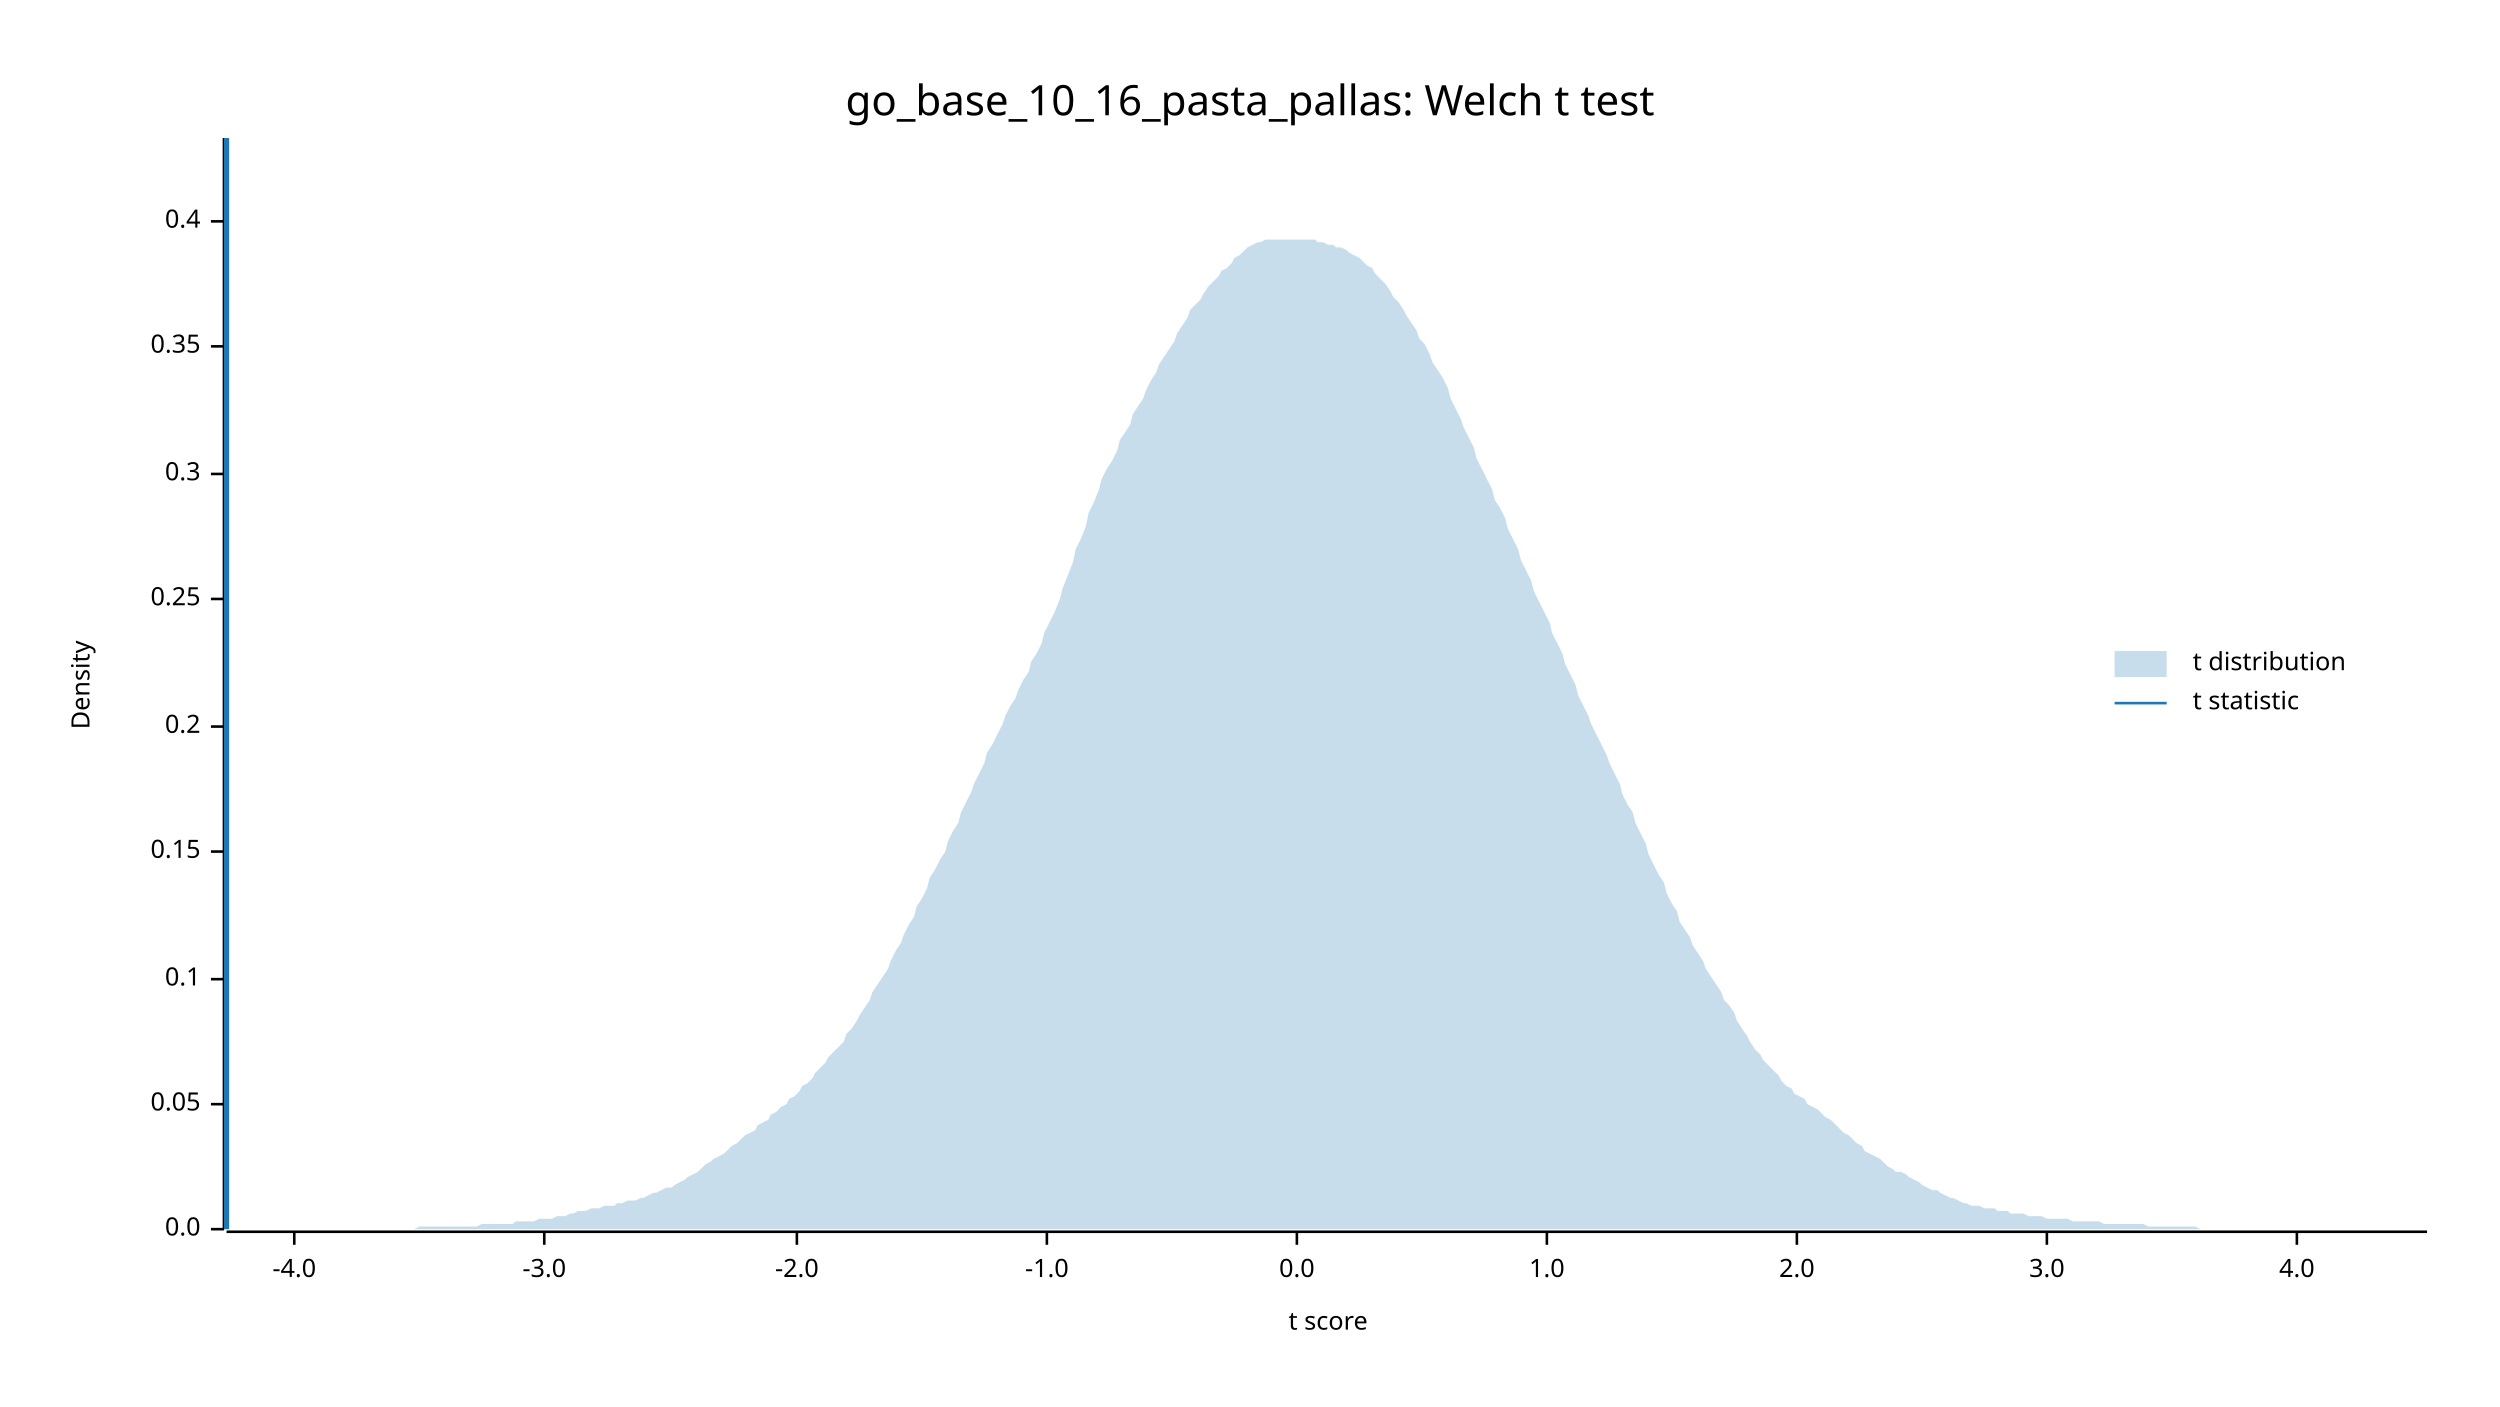
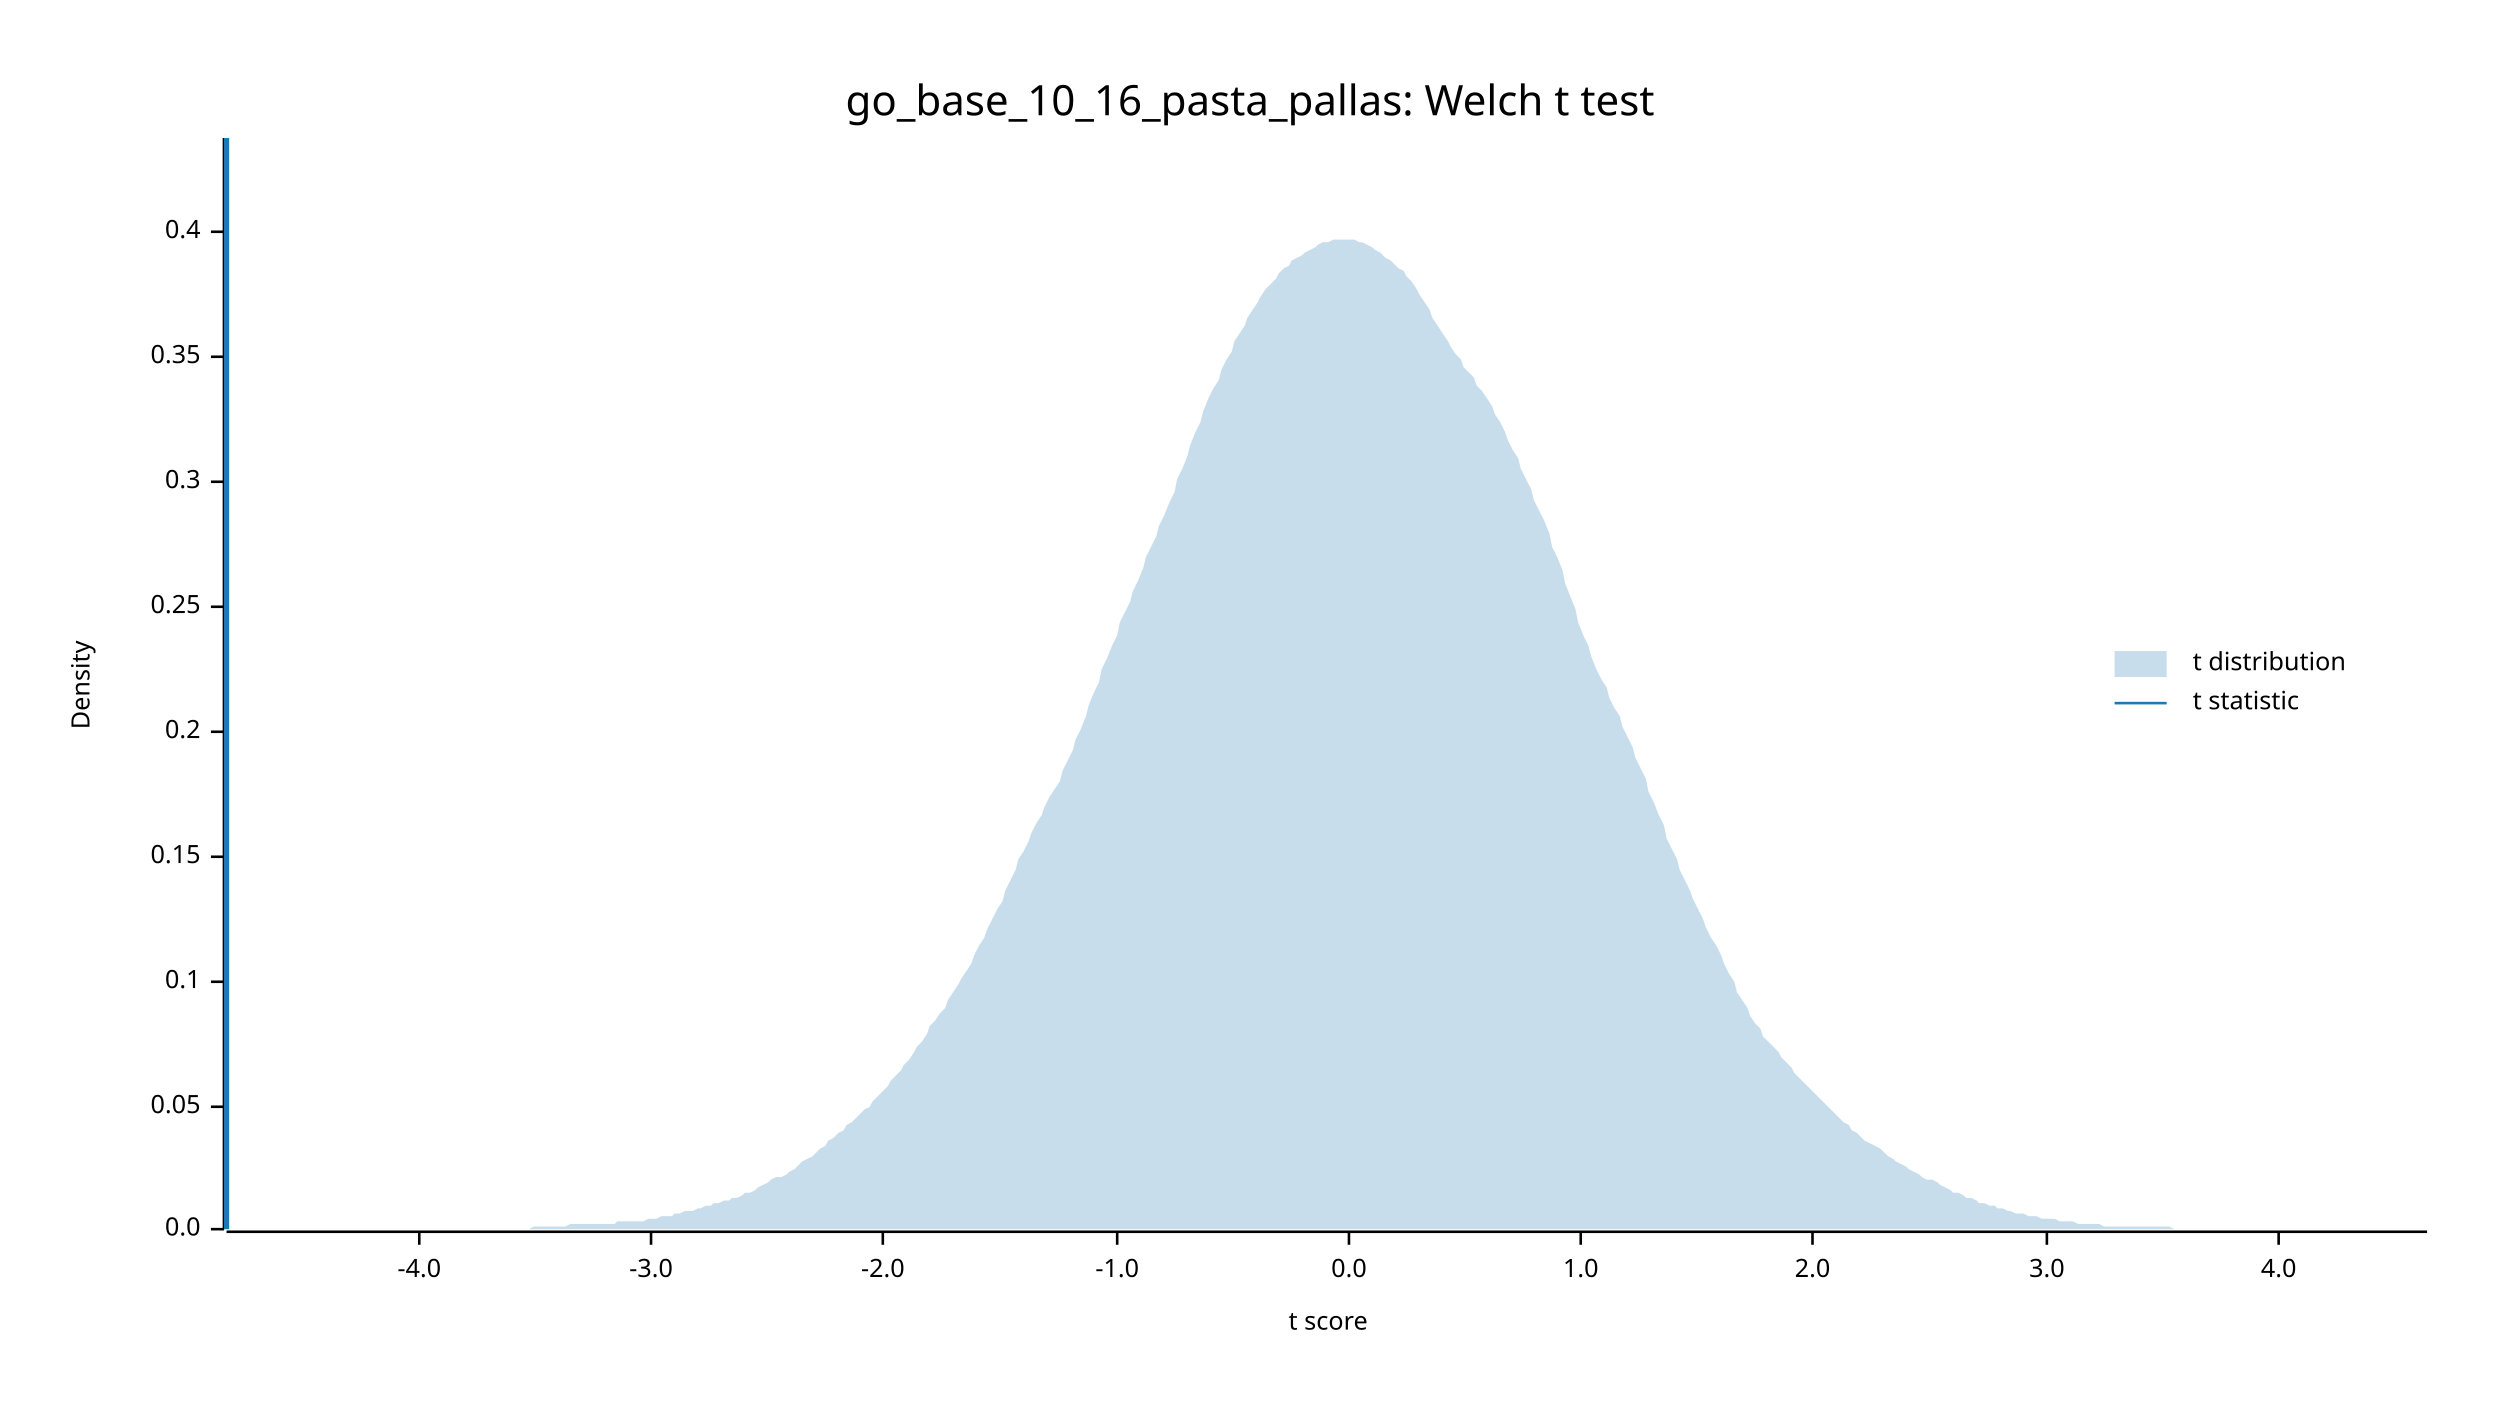
<svg xmlns="http://www.w3.org/2000/svg" width="960" height="540" viewBox="0 0 960 540">
  <text x="480" y="32" dy="0.76em" text-anchor="middle" font-family="sans-serif" font-size="16.129" opacity="1" fill="#000000">
go_base_10_16_pasta_pallas: Welch t test
</text>
  <text x="27" y="263" dy="0.76em" text-anchor="middle" font-family="sans-serif" font-size="9.677" opacity="1" fill="#000000" transform="rotate(270, 27, 263)">
Density
</text>
  <text x="510" y="513" dy="-0.5ex" text-anchor="middle" font-family="sans-serif" font-size="9.677" opacity="1" fill="#000000">
t score
</text>
  <polyline fill="none" opacity="1" stroke="#000000" stroke-width="1" points="86,53 86,472 " />
  <text x="77" y="472" dy="0.5ex" text-anchor="end" font-family="sans-serif" font-size="9.677" opacity="1" fill="#000000">
0.0
</text>
  <polyline fill="none" opacity="1" stroke="#000000" stroke-width="1" points="81,472 86,472 " />
-   <text x="77" y="424" dy="0.5ex" text-anchor="end" font-family="sans-serif" font-size="9.677" opacity="1" fill="#000000">
+   <text x="77" y="425" dy="0.5ex" text-anchor="end" font-family="sans-serif" font-size="9.677" opacity="1" fill="#000000">
0.05
</text>
-   <polyline fill="none" opacity="1" stroke="#000000" stroke-width="1" points="81,424 86,424 " />
-   <text x="77" y="376" dy="0.5ex" text-anchor="end" font-family="sans-serif" font-size="9.677" opacity="1" fill="#000000">
+   <polyline fill="none" opacity="1" stroke="#000000" stroke-width="1" points="81,425 86,425 " />
+   <text x="77" y="377" dy="0.5ex" text-anchor="end" font-family="sans-serif" font-size="9.677" opacity="1" fill="#000000">
0.1
</text>
-   <polyline fill="none" opacity="1" stroke="#000000" stroke-width="1" points="81,376 86,376 " />
-   <text x="77" y="327" dy="0.5ex" text-anchor="end" font-family="sans-serif" font-size="9.677" opacity="1" fill="#000000">
+   <polyline fill="none" opacity="1" stroke="#000000" stroke-width="1" points="81,377 86,377 " />
+   <text x="77" y="329" dy="0.5ex" text-anchor="end" font-family="sans-serif" font-size="9.677" opacity="1" fill="#000000">
0.15
</text>
-   <polyline fill="none" opacity="1" stroke="#000000" stroke-width="1" points="81,327 86,327 " />
-   <text x="77" y="279" dy="0.5ex" text-anchor="end" font-family="sans-serif" font-size="9.677" opacity="1" fill="#000000">
+   <polyline fill="none" opacity="1" stroke="#000000" stroke-width="1" points="81,329 86,329 " />
+   <text x="77" y="281" dy="0.5ex" text-anchor="end" font-family="sans-serif" font-size="9.677" opacity="1" fill="#000000">
0.2
</text>
-   <polyline fill="none" opacity="1" stroke="#000000" stroke-width="1" points="81,279 86,279 " />
-   <text x="77" y="230" dy="0.5ex" text-anchor="end" font-family="sans-serif" font-size="9.677" opacity="1" fill="#000000">
+   <polyline fill="none" opacity="1" stroke="#000000" stroke-width="1" points="81,281 86,281 " />
+   <text x="77" y="233" dy="0.5ex" text-anchor="end" font-family="sans-serif" font-size="9.677" opacity="1" fill="#000000">
0.25
</text>
-   <polyline fill="none" opacity="1" stroke="#000000" stroke-width="1" points="81,230 86,230 " />
-   <text x="77" y="182" dy="0.5ex" text-anchor="end" font-family="sans-serif" font-size="9.677" opacity="1" fill="#000000">
+   <polyline fill="none" opacity="1" stroke="#000000" stroke-width="1" points="81,233 86,233 " />
+   <text x="77" y="185" dy="0.5ex" text-anchor="end" font-family="sans-serif" font-size="9.677" opacity="1" fill="#000000">
0.3
</text>
-   <polyline fill="none" opacity="1" stroke="#000000" stroke-width="1" points="81,182 86,182 " />
-   <text x="77" y="133" dy="0.5ex" text-anchor="end" font-family="sans-serif" font-size="9.677" opacity="1" fill="#000000">
+   <polyline fill="none" opacity="1" stroke="#000000" stroke-width="1" points="81,185 86,185 " />
+   <text x="77" y="137" dy="0.5ex" text-anchor="end" font-family="sans-serif" font-size="9.677" opacity="1" fill="#000000">
0.35
</text>
-   <polyline fill="none" opacity="1" stroke="#000000" stroke-width="1" points="81,133 86,133 " />
-   <text x="77" y="85" dy="0.5ex" text-anchor="end" font-family="sans-serif" font-size="9.677" opacity="1" fill="#000000">
+   <polyline fill="none" opacity="1" stroke="#000000" stroke-width="1" points="81,137 86,137 " />
+   <text x="77" y="89" dy="0.5ex" text-anchor="end" font-family="sans-serif" font-size="9.677" opacity="1" fill="#000000">
0.4
</text>
-   <polyline fill="none" opacity="1" stroke="#000000" stroke-width="1" points="81,85 86,85 " />
+   <polyline fill="none" opacity="1" stroke="#000000" stroke-width="1" points="81,89 86,89 " />
  <polyline fill="none" opacity="1" stroke="#000000" stroke-width="1" points="87,473 932,473 " />
-   <text x="113" y="483" dy="0.76em" text-anchor="middle" font-family="sans-serif" font-size="9.677" opacity="1" fill="#000000">
+   <text x="161" y="483" dy="0.76em" text-anchor="middle" font-family="sans-serif" font-size="9.677" opacity="1" fill="#000000">
-4.0
</text>
-   <polyline fill="none" opacity="1" stroke="#000000" stroke-width="1" points="113,473 113,478 " />
-   <text x="209" y="483" dy="0.76em" text-anchor="middle" font-family="sans-serif" font-size="9.677" opacity="1" fill="#000000">
+   <polyline fill="none" opacity="1" stroke="#000000" stroke-width="1" points="161,473 161,478 " />
+   <text x="250" y="483" dy="0.76em" text-anchor="middle" font-family="sans-serif" font-size="9.677" opacity="1" fill="#000000">
-3.0
</text>
-   <polyline fill="none" opacity="1" stroke="#000000" stroke-width="1" points="209,473 209,478 " />
-   <text x="306" y="483" dy="0.76em" text-anchor="middle" font-family="sans-serif" font-size="9.677" opacity="1" fill="#000000">
+   <polyline fill="none" opacity="1" stroke="#000000" stroke-width="1" points="250,473 250,478 " />
+   <text x="339" y="483" dy="0.76em" text-anchor="middle" font-family="sans-serif" font-size="9.677" opacity="1" fill="#000000">
-2.0
</text>
-   <polyline fill="none" opacity="1" stroke="#000000" stroke-width="1" points="306,473 306,478 " />
-   <text x="402" y="483" dy="0.76em" text-anchor="middle" font-family="sans-serif" font-size="9.677" opacity="1" fill="#000000">
+   <polyline fill="none" opacity="1" stroke="#000000" stroke-width="1" points="339,473 339,478 " />
+   <text x="429" y="483" dy="0.76em" text-anchor="middle" font-family="sans-serif" font-size="9.677" opacity="1" fill="#000000">
-1.0
</text>
-   <polyline fill="none" opacity="1" stroke="#000000" stroke-width="1" points="402,473 402,478 " />
-   <text x="498" y="483" dy="0.76em" text-anchor="middle" font-family="sans-serif" font-size="9.677" opacity="1" fill="#000000">
+   <polyline fill="none" opacity="1" stroke="#000000" stroke-width="1" points="429,473 429,478 " />
+   <text x="518" y="483" dy="0.76em" text-anchor="middle" font-family="sans-serif" font-size="9.677" opacity="1" fill="#000000">
0.0
</text>
-   <polyline fill="none" opacity="1" stroke="#000000" stroke-width="1" points="498,473 498,478 " />
-   <text x="594" y="483" dy="0.76em" text-anchor="middle" font-family="sans-serif" font-size="9.677" opacity="1" fill="#000000">
+   <polyline fill="none" opacity="1" stroke="#000000" stroke-width="1" points="518,473 518,478 " />
+   <text x="607" y="483" dy="0.76em" text-anchor="middle" font-family="sans-serif" font-size="9.677" opacity="1" fill="#000000">
1.0
</text>
-   <polyline fill="none" opacity="1" stroke="#000000" stroke-width="1" points="594,473 594,478 " />
-   <text x="690" y="483" dy="0.76em" text-anchor="middle" font-family="sans-serif" font-size="9.677" opacity="1" fill="#000000">
+   <polyline fill="none" opacity="1" stroke="#000000" stroke-width="1" points="607,473 607,478 " />
+   <text x="696" y="483" dy="0.76em" text-anchor="middle" font-family="sans-serif" font-size="9.677" opacity="1" fill="#000000">
2.0
</text>
-   <polyline fill="none" opacity="1" stroke="#000000" stroke-width="1" points="690,473 690,478 " />
+   <polyline fill="none" opacity="1" stroke="#000000" stroke-width="1" points="696,473 696,478 " />
  <text x="786" y="483" dy="0.76em" text-anchor="middle" font-family="sans-serif" font-size="9.677" opacity="1" fill="#000000">
3.0
</text>
  <polyline fill="none" opacity="1" stroke="#000000" stroke-width="1" points="786,473 786,478 " />
-   <text x="882" y="483" dy="0.76em" text-anchor="middle" font-family="sans-serif" font-size="9.677" opacity="1" fill="#000000">
+   <text x="875" y="483" dy="0.76em" text-anchor="middle" font-family="sans-serif" font-size="9.677" opacity="1" fill="#000000">
4.0
</text>
-   <polyline fill="none" opacity="1" stroke="#000000" stroke-width="1" points="882,473 882,478 " />
-   <polygon opacity="0.25" fill="#1F78B4" points="87,472 88,472 90,472 92,472 93,472 95,472 97,472 98,472 100,472 102,472 103,472 105,472 107,472 109,472 110,472 112,472 114,472 115,472 117,472 119,472 120,472 122,472 124,472 125,472 127,472 129,472 131,472 132,472 134,472 136,472 137,472 139,472 141,472 142,472 144,472 146,472 147,472 149,472 151,472 153,472 154,472 156,472 158,472 159,472 161,471 163,471 164,471 166,471 168,471 169,471 171,471 173,471 175,471 176,471 178,471 180,471 181,471 183,471 185,470 186,470 188,470 190,470 191,470 193,470 195,470 197,470 198,469 200,469 202,469 203,469 205,469 207,468 208,468 210,468 212,468 214,467 215,467 217,467 219,466 220,466 222,465 224,465 225,465 227,464 229,464 230,464 232,463 234,463 236,463 237,462 239,462 241,461 242,461 244,461 246,460 247,460 249,459 251,458 252,458 254,457 256,456 258,456 259,455 261,454 263,453 264,452 266,451 268,450 269,449 271,447 273,446 274,445 276,444 278,443 280,441 281,440 283,439 285,437 286,436 288,435 290,434 291,432 293,431 295,430 296,428 298,427 300,425 302,424 303,422 305,421 307,419 308,417 310,416 312,414 313,412 315,410 317,408 318,406 320,404 322,402 324,400 325,397 327,395 329,392 330,390 332,387 334,384 335,381 337,378 339,375 341,372 342,369 344,365 346,362 347,359 349,355 351,352 352,348 354,345 356,341 357,337 359,334 361,330 363,327 364,323 366,319 368,316 369,312 371,308 373,304 374,301 376,297 378,293 379,289 381,286 383,282 385,278 386,275 388,271 390,268 391,265 393,261 395,258 396,254 398,251 400,247 401,243 403,239 405,235 407,230 408,226 410,221 412,216 413,211 415,207 417,202 418,197 420,193 422,188 423,184 425,180 427,177 429,173 430,169 432,166 434,163 435,159 437,156 439,153 440,150 442,146 444,143 445,140 447,137 449,134 451,131 452,128 454,125 456,122 457,119 459,117 461,115 462,113 464,110 466,108 468,106 469,104 471,103 473,101 474,99 476,98 478,96 479,95 481,94 483,93 484,93 486,92 488,92 490,92 491,92 493,92 495,92 496,92 498,92 500,92 501,92 503,92 505,92 506,93 508,93 510,94 512,94 513,95 515,95 517,96 518,97 520,98 522,99 523,100 525,102 527,103 528,105 530,107 532,109 534,112 535,114 537,116 539,119 540,121 542,124 544,127 545,130 547,132 549,136 550,139 552,142 554,145 556,149 557,153 559,157 561,161 562,164 564,168 566,172 567,176 569,180 571,184 573,188 574,192 576,195 578,199 579,203 581,207 583,211 584,215 586,219 588,223 589,227 591,231 593,235 595,239 596,243 598,247 600,251 601,255 603,259 605,263 606,267 608,271 610,275 611,278 613,282 615,286 617,290 618,293 620,297 622,301 623,305 625,309 627,312 628,316 630,320 632,324 633,328 635,332 637,336 639,339 640,343 642,347 644,350 645,354 647,357 649,360 650,363 652,366 654,369 655,372 657,375 659,378 661,381 662,384 664,386 666,389 667,392 669,395 671,398 672,400 674,403 676,405 677,407 679,409 681,411 683,413 684,415 686,417 688,418 689,420 691,421 693,422 694,424 696,425 698,426 700,428 701,429 703,430 705,432 706,433 708,435 710,436 711,437 713,439 715,440 716,442 718,443 720,444 722,445 723,446 725,448 727,449 728,450 730,450 732,451 733,452 735,453 737,454 738,455 740,456 742,457 744,457 745,458 747,459 749,460 750,460 752,461 754,462 755,462 757,463 759,463 760,463 762,464 764,464 766,464 767,465 769,465 771,465 772,466 774,466 776,466 777,466 779,467 781,467 782,467 784,467 786,468 788,468 789,468 791,468 793,468 794,468 796,469 798,469 799,469 801,469 803,469 804,469 806,469 808,470 810,470 811,470 813,470 815,470 816,470 818,470 820,470 821,470 823,470 825,471 827,471 828,471 830,471 832,471 833,471 835,471 837,471 838,471 840,471 842,471 843,471 845,472 847,472 849,472 850,472 852,472 854,472 855,472 857,472 859,472 860,472 862,472 864,472 865,472 867,472 869,472 871,472 872,472 874,472 876,472 877,472 879,472 881,472 882,472 884,472 886,472 887,472 889,472 891,472 893,472 894,472 896,472 898,472 899,472 901,472 903,472 904,472 906,472 908,472 909,472 911,472 913,472 915,472 916,472 918,472 920,472 921,472 923,472 925,472 926,472 928,472 930,472 932,472 932,472 87,472 " />
+   <polyline fill="none" opacity="1" stroke="#000000" stroke-width="1" points="875,473 875,478 " />
+   <polygon opacity="0.25" fill="#1F78B4" points="87,472 88,472 90,472 92,472 93,472 95,472 97,472 98,472 100,472 102,472 103,472 105,472 107,472 109,472 110,472 112,472 114,472 115,472 117,472 119,472 120,472 122,472 124,472 125,472 127,472 129,472 131,472 132,472 134,472 136,472 137,472 139,472 141,472 142,472 144,472 146,472 147,472 149,472 151,472 153,472 154,472 156,472 158,472 159,472 161,472 163,472 164,472 166,472 168,472 169,472 171,472 173,472 175,472 176,472 178,472 180,472 181,472 183,472 185,472 186,472 188,472 190,472 191,472 193,472 195,472 197,472 198,472 200,472 202,472 203,472 205,471 207,471 208,471 210,471 212,471 214,471 215,471 217,471 219,470 220,470 222,470 224,470 225,470 227,470 229,470 230,470 232,470 234,470 236,470 237,469 239,469 241,469 242,469 244,469 246,469 247,469 249,468 251,468 252,468 254,467 256,467 258,467 259,466 261,466 263,465 264,465 266,465 268,464 269,464 271,463 273,463 274,462 276,462 278,461 280,461 281,460 283,460 285,459 286,458 288,458 290,457 291,456 293,455 295,454 296,453 298,452 300,452 302,451 303,450 305,449 307,447 308,446 310,445 312,444 313,443 315,441 317,440 318,438 320,437 322,435 324,434 325,432 327,431 329,429 330,428 332,426 334,425 335,423 337,421 339,419 341,417 342,415 344,413 346,411 347,409 349,407 351,404 352,402 354,400 356,397 357,394 359,392 361,389 363,387 364,384 366,381 368,378 369,376 371,373 373,370 374,367 376,363 378,360 379,357 381,353 383,349 385,346 386,342 388,338 390,334 391,330 393,327 395,323 396,320 398,316 400,313 401,310 403,306 405,303 407,300 408,296 410,292 412,288 413,284 415,280 417,275 418,271 420,266 422,262 423,257 425,253 427,248 429,244 430,239 432,235 434,231 435,227 437,223 439,218 440,214 442,210 444,206 445,202 447,198 449,193 451,189 452,184 454,180 456,175 457,171 459,166 461,162 462,158 464,153 466,149 468,146 469,142 471,138 473,135 474,131 476,128 478,125 479,122 481,119 483,116 484,114 486,111 488,109 490,107 491,105 493,103 495,102 496,100 498,99 500,98 501,97 503,96 505,95 506,94 508,93 510,93 512,92 513,92 515,92 517,92 518,92 520,92 522,93 523,93 525,94 527,95 528,96 530,97 532,99 534,100 535,101 537,103 539,104 540,106 542,108 544,111 545,113 547,116 549,119 550,122 552,125 554,128 556,131 557,133 559,136 561,138 562,141 564,143 566,145 567,148 569,150 571,153 573,156 574,159 576,162 578,166 579,169 581,173 583,176 584,180 586,184 588,188 589,192 591,196 593,200 595,205 596,210 598,214 600,219 601,224 603,229 605,234 606,239 608,244 610,248 611,252 613,257 615,261 617,264 618,268 620,272 622,275 623,279 625,283 627,287 628,291 630,295 632,299 633,304 635,308 637,313 639,317 640,322 642,326 644,330 645,334 647,338 649,342 650,345 652,349 654,353 655,356 657,360 659,363 661,367 662,370 664,374 666,377 667,381 669,384 671,387 672,390 674,393 676,395 677,398 679,400 681,402 683,404 684,406 686,408 688,410 689,412 691,414 693,416 694,417 696,419 698,421 700,423 701,424 703,426 705,428 706,429 708,431 710,432 711,434 713,435 715,437 716,438 718,439 720,440 722,441 723,442 725,444 727,445 728,446 730,447 732,448 733,449 735,450 737,451 738,452 740,453 742,453 744,454 745,455 747,456 749,457 750,458 752,458 754,459 755,460 757,460 759,461 760,462 762,462 764,463 766,463 767,464 769,464 771,465 772,465 774,466 776,466 777,466 779,467 781,467 782,467 784,468 786,468 788,468 789,468 791,469 793,469 794,469 796,469 798,470 799,470 801,470 803,470 804,470 806,470 808,471 810,471 811,471 813,471 815,471 816,471 818,471 820,471 821,471 823,471 825,471 827,471 828,471 830,471 832,471 833,471 835,472 837,472 838,472 840,472 842,472 843,472 845,472 847,472 849,472 850,472 852,472 854,472 855,472 857,472 859,472 860,472 862,472 864,472 865,472 867,472 869,472 871,472 872,472 874,472 876,472 877,472 879,472 881,472 882,472 884,472 886,472 887,472 889,472 891,472 893,472 894,472 896,472 898,472 899,472 901,472 903,472 904,472 906,472 908,472 909,472 911,472 913,472 915,472 916,472 918,472 920,472 921,472 923,472 925,472 926,472 928,472 930,472 932,472 932,472 87,472 " />
  <polyline fill="none" opacity="1" stroke="#1F78B4" stroke-width="2" points="87,472 87,53 " />
  <text x="842" y="250" dy="0.76em" text-anchor="start" font-family="sans-serif" font-size="9.677" opacity="1" fill="#000000">
t distribution
</text>
  <text x="842" y="265" dy="0.76em" text-anchor="start" font-family="sans-serif" font-size="9.677" opacity="1" fill="#000000">
t statistic
</text>
  <rect x="812" y="250" width="20" height="10" opacity="0.25" fill="#1F78B4" stroke="none" />
  <polyline fill="none" opacity="1" stroke="#1F78B4" stroke-width="1" points="812,270 832,270 " />
</svg>
